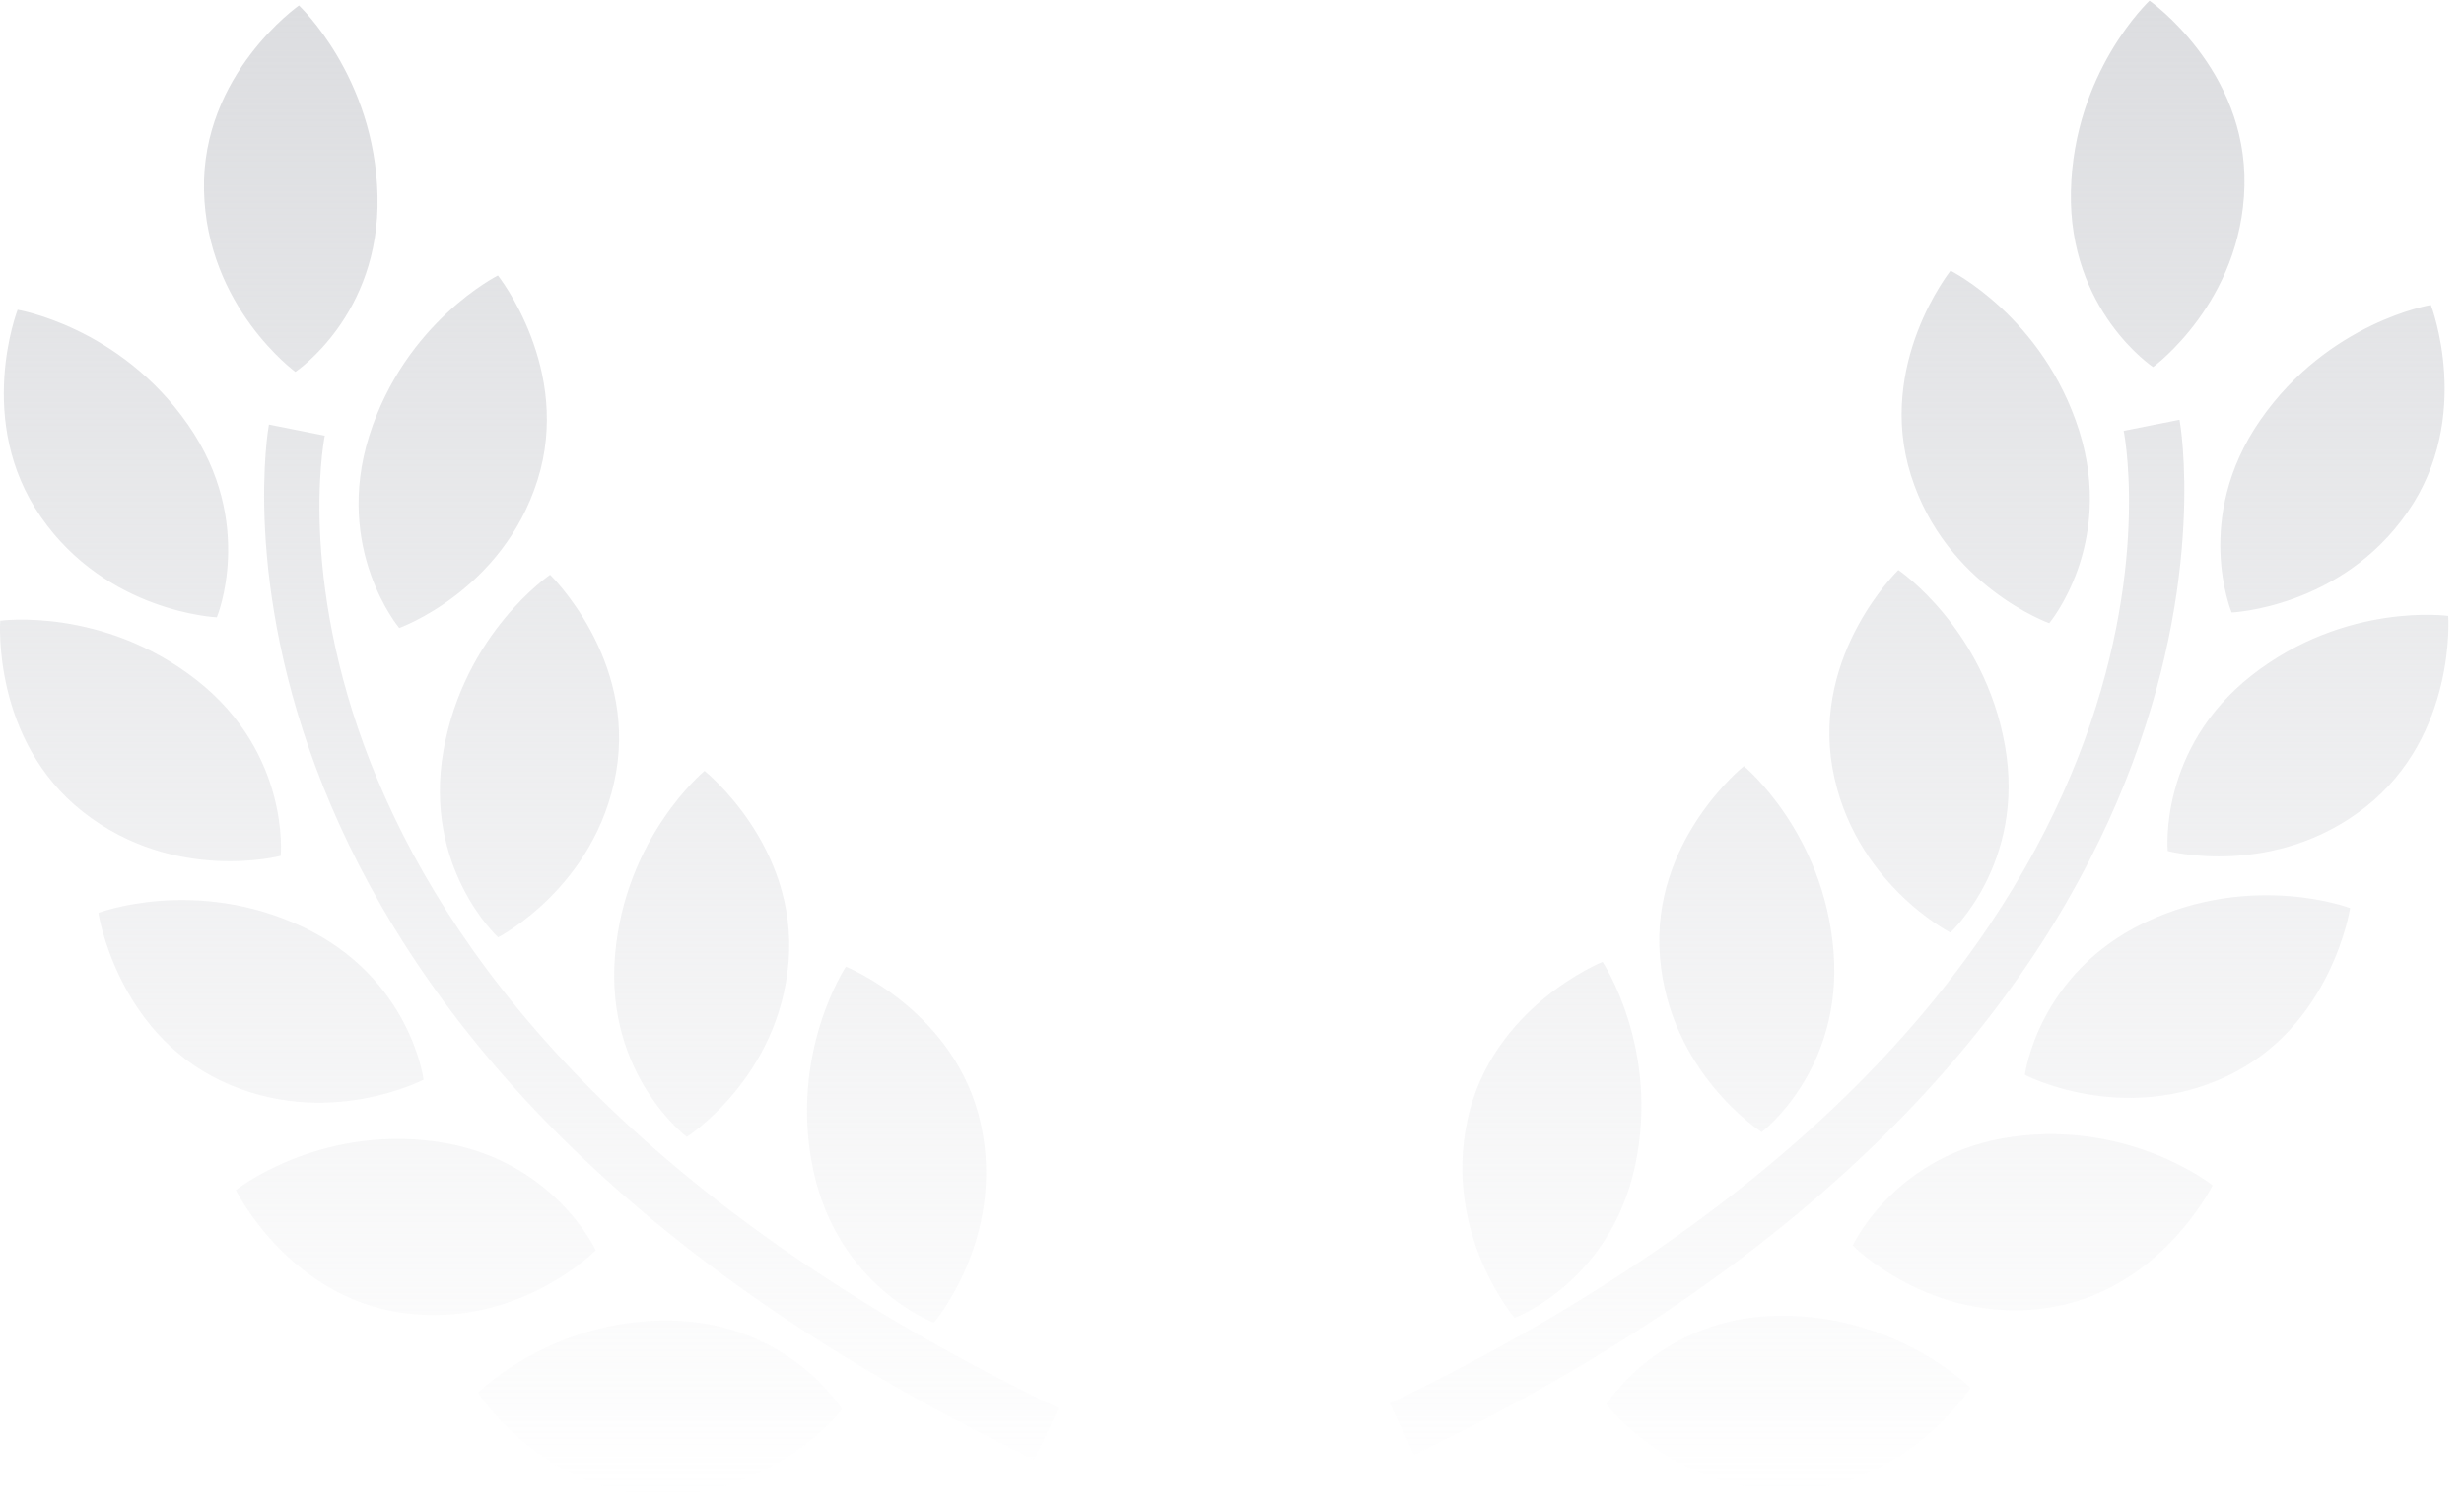
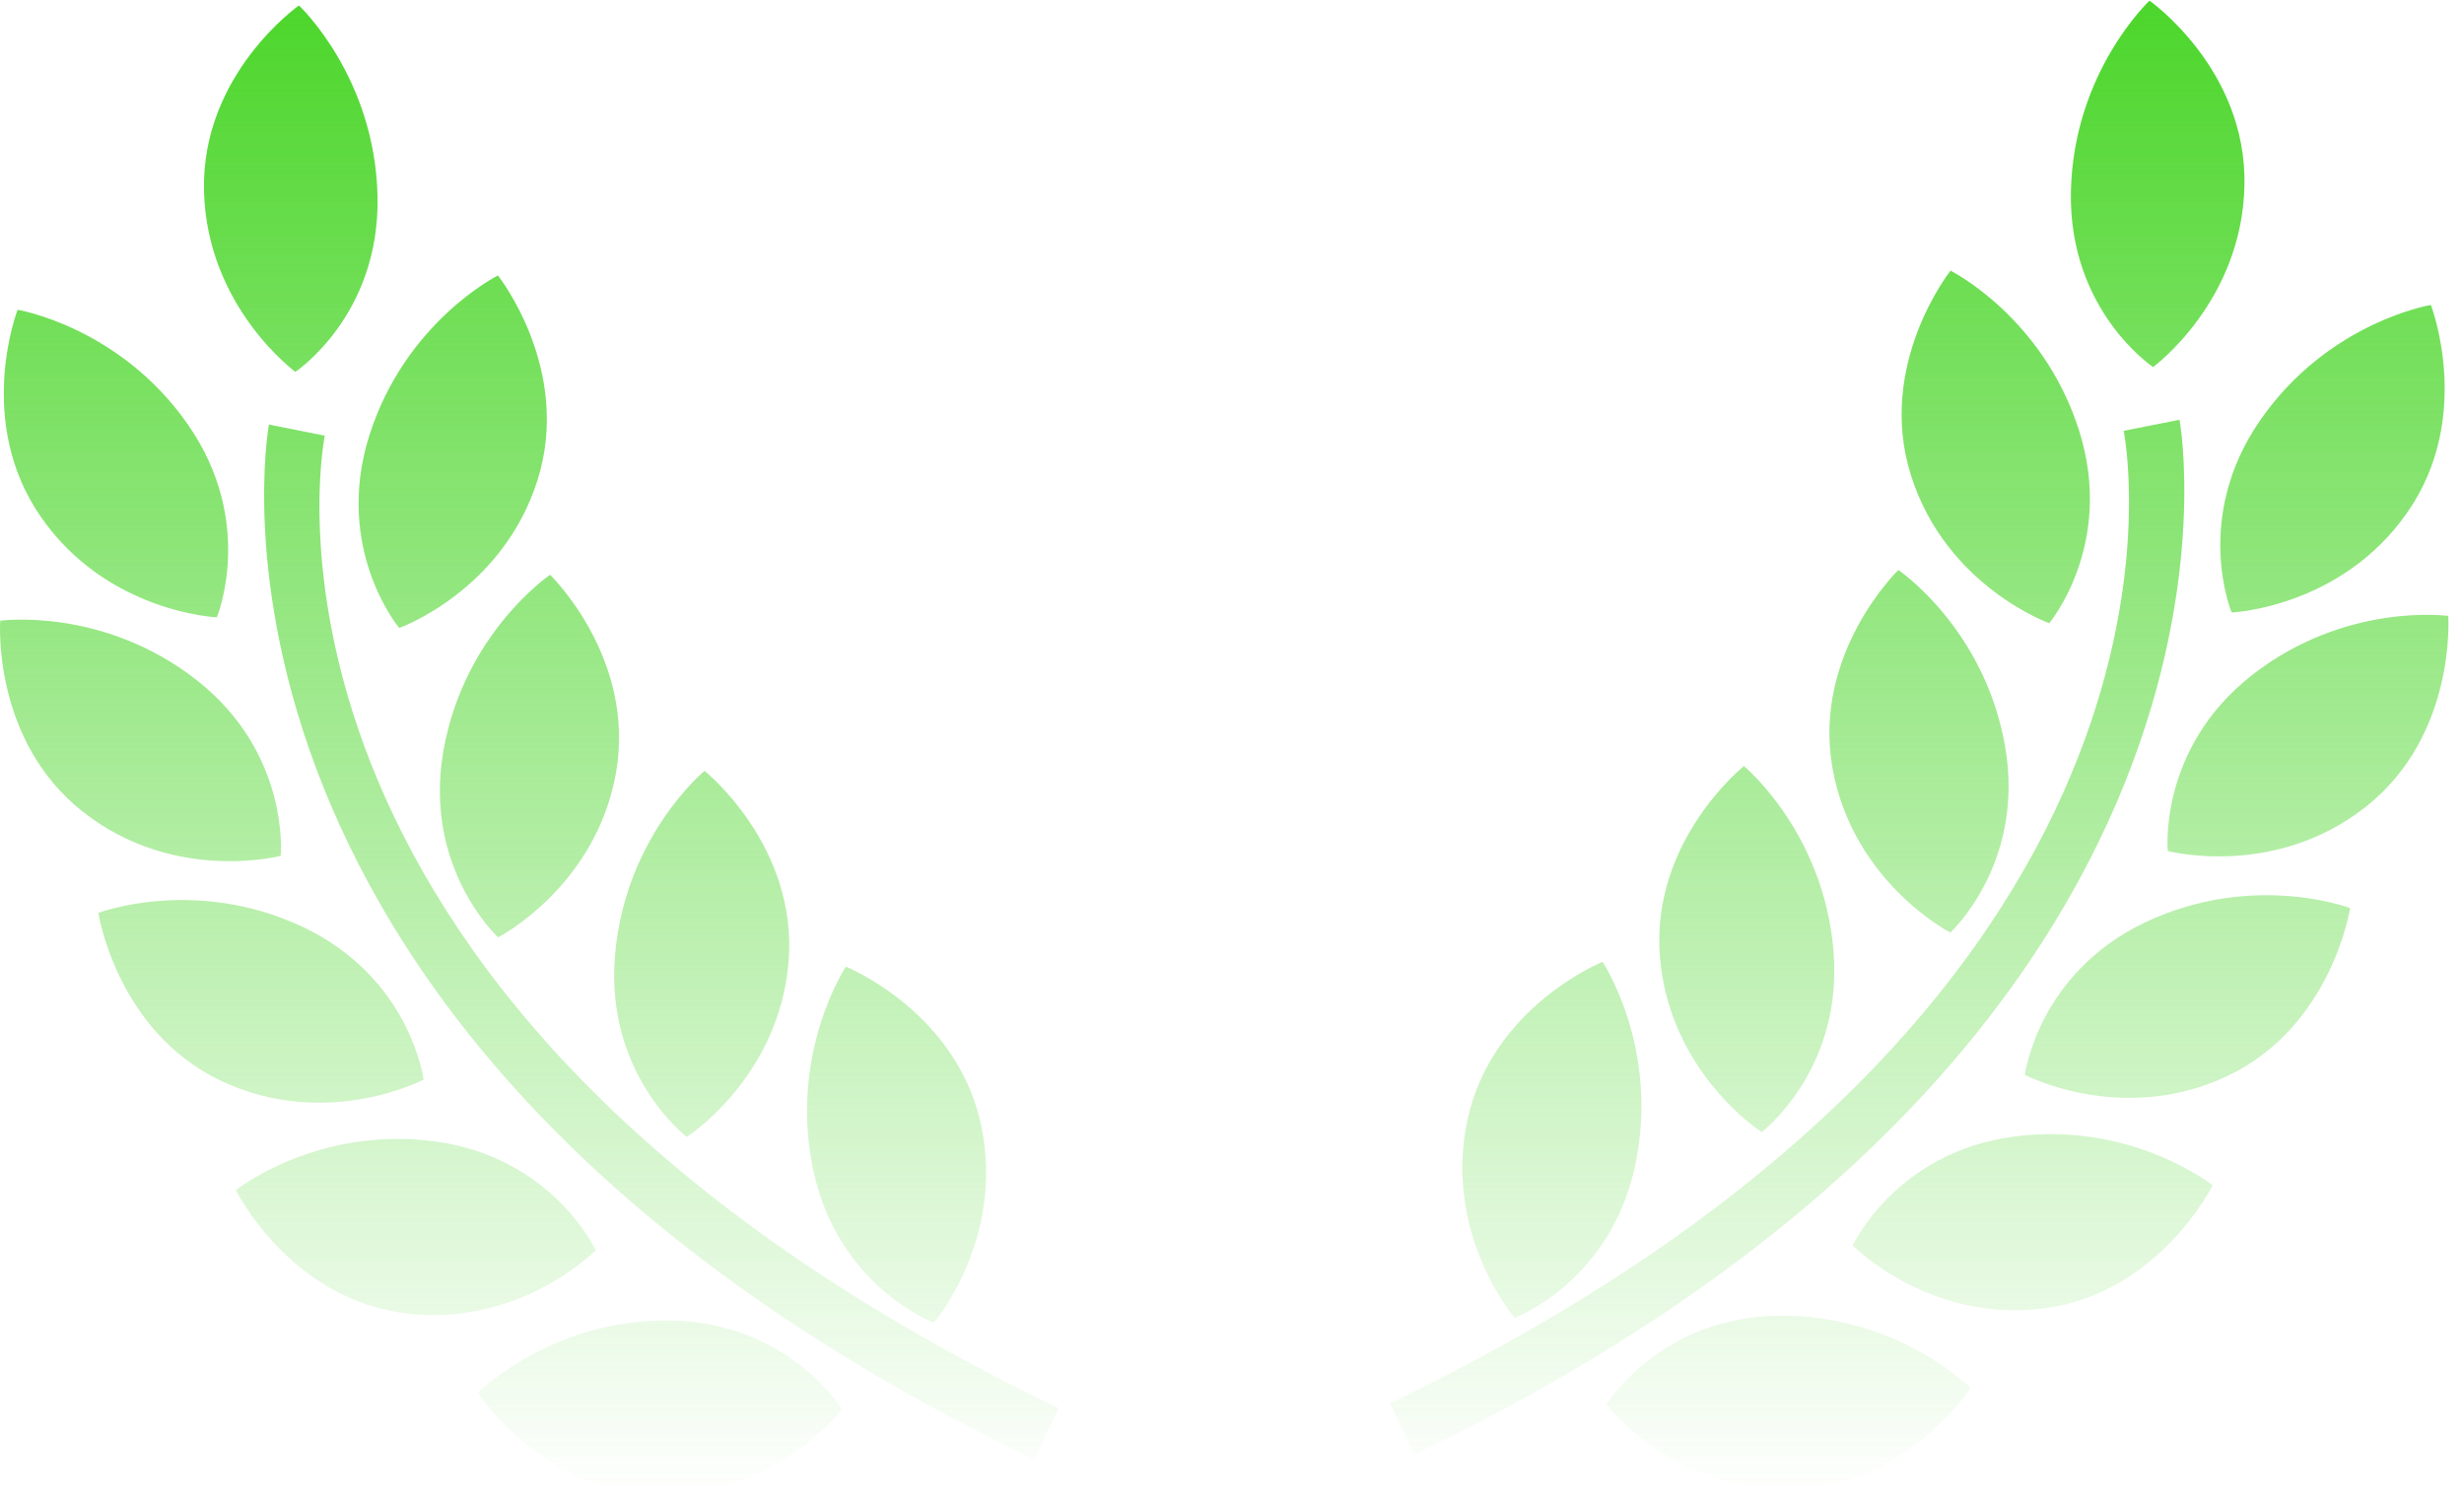
<svg xmlns="http://www.w3.org/2000/svg" width="154" height="94" viewBox="0 0 154 94" fill="none">
  <path fill-rule="evenodd" clip-rule="evenodd" d="M129.433 11.951C129.266 19.419 134.568 22.942 134.568 22.942C134.568 22.942 140.118 18.884 140.279 11.608C140.444 4.318 134.345 0.041 134.345 0.041C134.345 0.041 129.596 4.482 129.433 11.951ZM119.435 29.709C121.627 36.648 128.078 38.95 128.078 38.95C128.078 38.95 132.193 34.049 129.949 26.927C127.696 19.806 121.91 16.916 121.91 16.916C121.91 16.916 117.247 22.771 119.435 29.709ZM141.275 26.248C137.012 32.381 139.478 38.282 139.478 38.282C139.478 38.282 146.327 37.992 150.472 32.008C154.63 26.026 151.929 19.061 151.929 19.061C151.929 19.061 145.534 20.111 141.275 26.248ZM125.311 46.603C126.611 53.959 121.897 58.286 121.897 58.286C121.897 58.286 115.796 55.155 114.526 47.991C113.272 40.821 118.648 35.625 118.648 35.625C118.648 35.625 124.009 39.251 125.311 46.603ZM114.595 59.45C113.987 51.995 108.994 47.881 108.994 47.881C108.994 47.881 103.153 52.548 103.745 59.807C104.337 67.065 110.104 70.758 110.104 70.758C110.104 70.758 115.199 66.9 114.595 59.45ZM94.662 82.367C94.662 82.367 90.195 77.159 91.709 70.029C93.227 62.9 100.16 60.117 100.16 60.117C100.16 60.117 103.752 65.509 102.202 72.826C100.647 80.143 94.662 82.367 94.662 82.367ZM135.485 53.188C135.485 53.188 134.871 46.814 140.731 42.211C146.605 37.608 153.015 38.495 153.015 38.495C153.015 38.495 153.555 45.964 147.831 50.452C142.105 54.943 135.485 53.188 135.485 53.188ZM134.099 57.636C127.363 60.824 126.554 67.18 126.554 67.18C126.554 67.18 132.623 70.361 139.188 67.264C145.753 64.168 146.882 56.755 146.882 56.755C146.882 56.755 140.837 54.457 134.099 57.636ZM115.795 77.845C115.795 77.845 118.477 72.024 125.85 71.039C133.232 70.052 138.289 74.082 138.289 74.082C138.289 74.082 134.982 80.805 127.798 81.768C120.608 82.733 115.795 77.845 115.795 77.845ZM123.159 86.753C123.159 86.753 118.604 82.145 111.17 82.233C103.74 82.326 100.398 87.782 100.398 87.782C100.398 87.782 104.591 93.215 111.836 93.132C119.087 93.028 123.159 86.753 123.159 86.753ZM132.731 26.928L136.221 26.234C136.292 26.616 143.05 64.632 88.383 90.923L86.866 87.713C138.902 62.676 133.011 28.371 132.731 26.928ZM11.754 26.549C16.017 32.681 13.551 38.583 13.551 38.583C13.551 38.583 6.702 38.293 2.557 32.308C-1.601 26.327 1.1 19.362 1.1 19.362C1.1 19.362 7.495 20.411 11.754 26.549ZM24.952 39.25C24.952 39.25 31.403 36.948 33.595 30.009C35.783 23.072 31.12 17.216 31.12 17.216C31.12 17.216 25.333 20.107 23.08 27.227C20.837 34.35 24.952 39.25 24.952 39.25ZM31.132 58.586C31.132 58.586 26.418 54.259 27.718 46.903C29.02 39.551 34.381 35.925 34.381 35.925C34.381 35.925 39.757 41.121 38.503 48.291C37.233 55.456 31.132 58.586 31.132 58.586ZM44.035 48.181C44.035 48.181 39.042 52.295 38.435 59.751C37.831 67.201 42.925 71.058 42.925 71.058C42.925 71.058 48.693 67.365 49.285 60.107C49.876 52.849 44.035 48.181 44.035 48.181ZM61.32 70.329C62.834 77.46 58.367 82.668 58.367 82.668C58.367 82.668 52.382 80.443 50.827 73.127C49.277 65.809 52.869 60.418 52.869 60.418C52.869 60.418 59.802 63.2 61.32 70.329ZM18.461 23.242C18.461 23.242 23.764 19.72 23.596 12.252C23.433 4.782 18.684 0.341 18.684 0.341C18.684 0.341 12.585 4.618 12.75 11.908C12.912 19.185 18.461 23.242 18.461 23.242ZM12.298 42.512C18.158 47.114 17.544 53.489 17.544 53.489C17.544 53.489 10.924 55.244 5.198 50.752C-0.526 46.264 0.014 38.795 0.014 38.795C0.014 38.795 6.424 37.908 12.298 42.512ZM26.475 67.48C26.475 67.48 25.666 61.124 18.93 57.936C12.193 54.757 6.147 57.056 6.147 57.056C6.147 57.056 7.276 64.468 13.841 67.565C20.406 70.662 26.475 67.48 26.475 67.48ZM27.18 71.339C34.552 72.324 37.235 78.145 37.235 78.145C37.235 78.145 32.421 83.033 25.232 82.068C18.048 81.106 14.74 74.383 14.74 74.383C14.74 74.383 19.797 70.352 27.18 71.339ZM41.859 82.533C34.425 82.445 29.87 87.053 29.87 87.053C29.87 87.053 33.942 93.328 41.193 93.432C48.438 93.515 52.631 88.082 52.631 88.082C52.631 88.082 49.289 82.626 41.859 82.533ZM16.808 26.534L20.298 27.229C20.018 28.671 14.127 62.976 66.163 88.013L64.647 91.224C9.979 64.932 16.737 26.916 16.808 26.534Z" fill="url(#paint0_linear)" />
  <defs>
    <linearGradient id="paint0_linear" x1="76.514" y1="0.041" x2="76.514" y2="93.433" gradientUnits="userSpaceOnUse">
-       <stop stop-color="#DCDDE0" />
-       <stop offset="1" stop-color="#DCDDE0" stop-opacity="0" />
+       <stop stop-color="#4CD62B" />
+       <stop offset="1" stop-color="#4CD62B" stop-opacity="0" />
    </linearGradient>
  </defs>
</svg>
